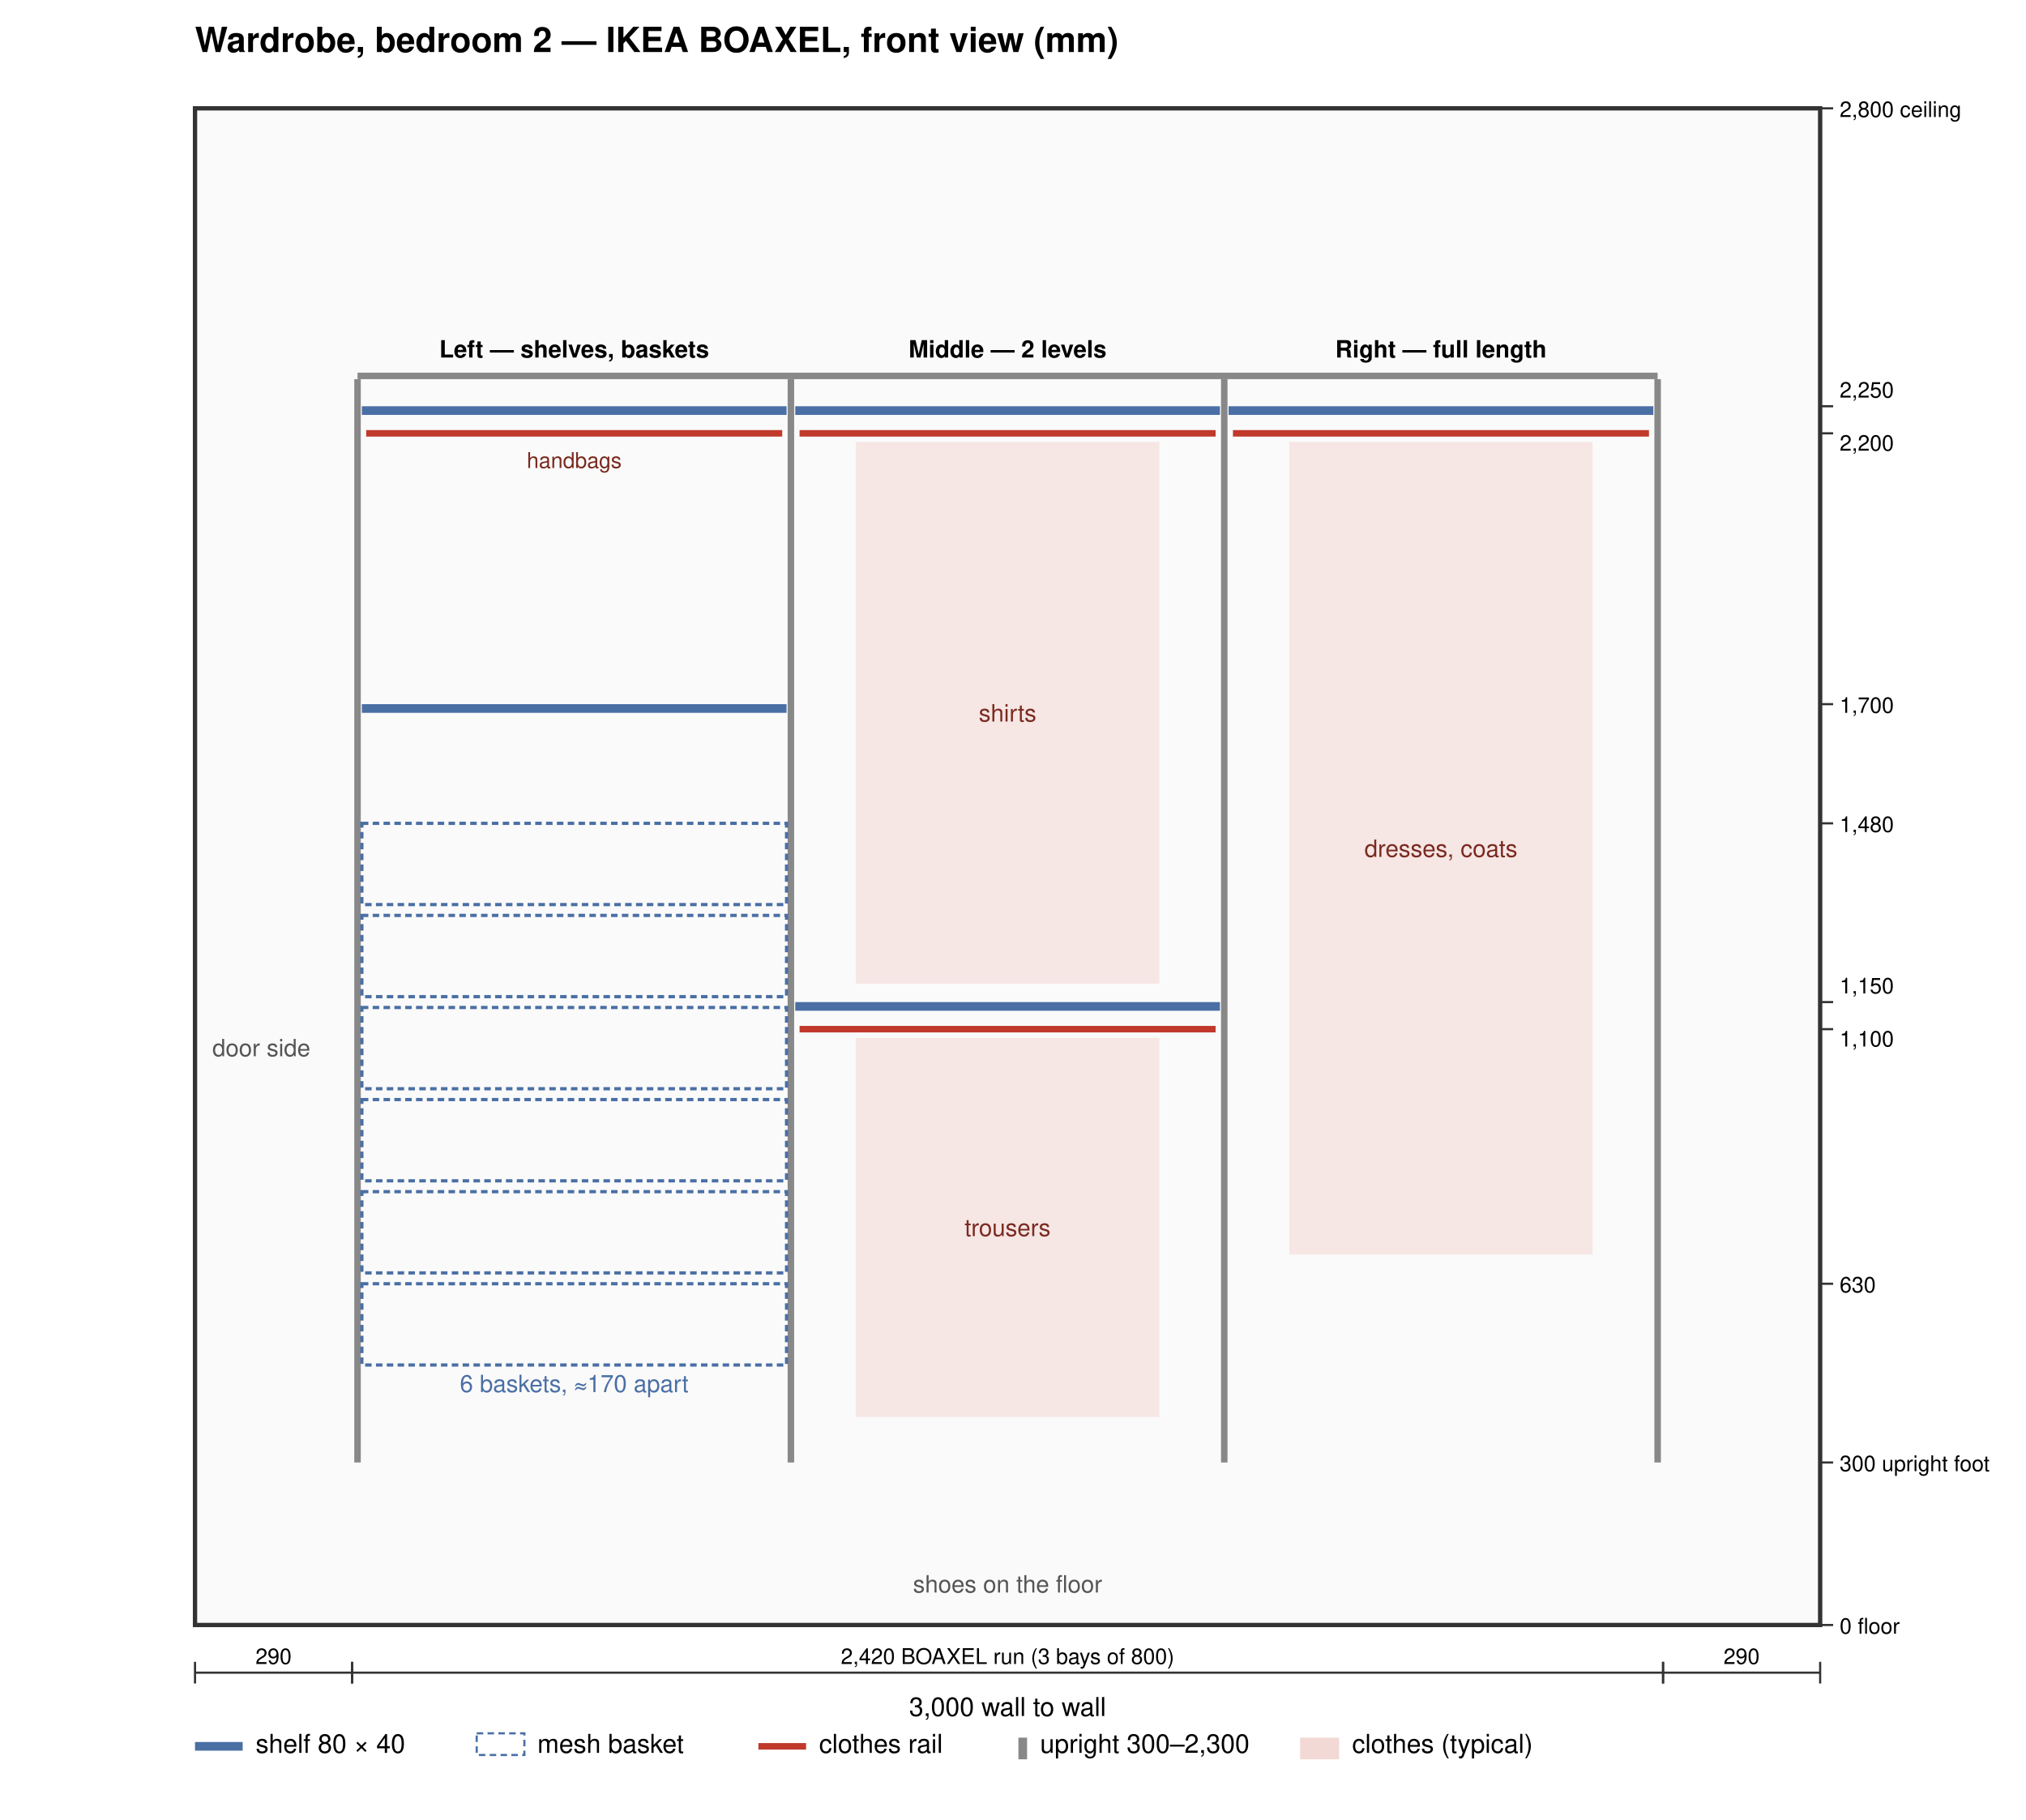
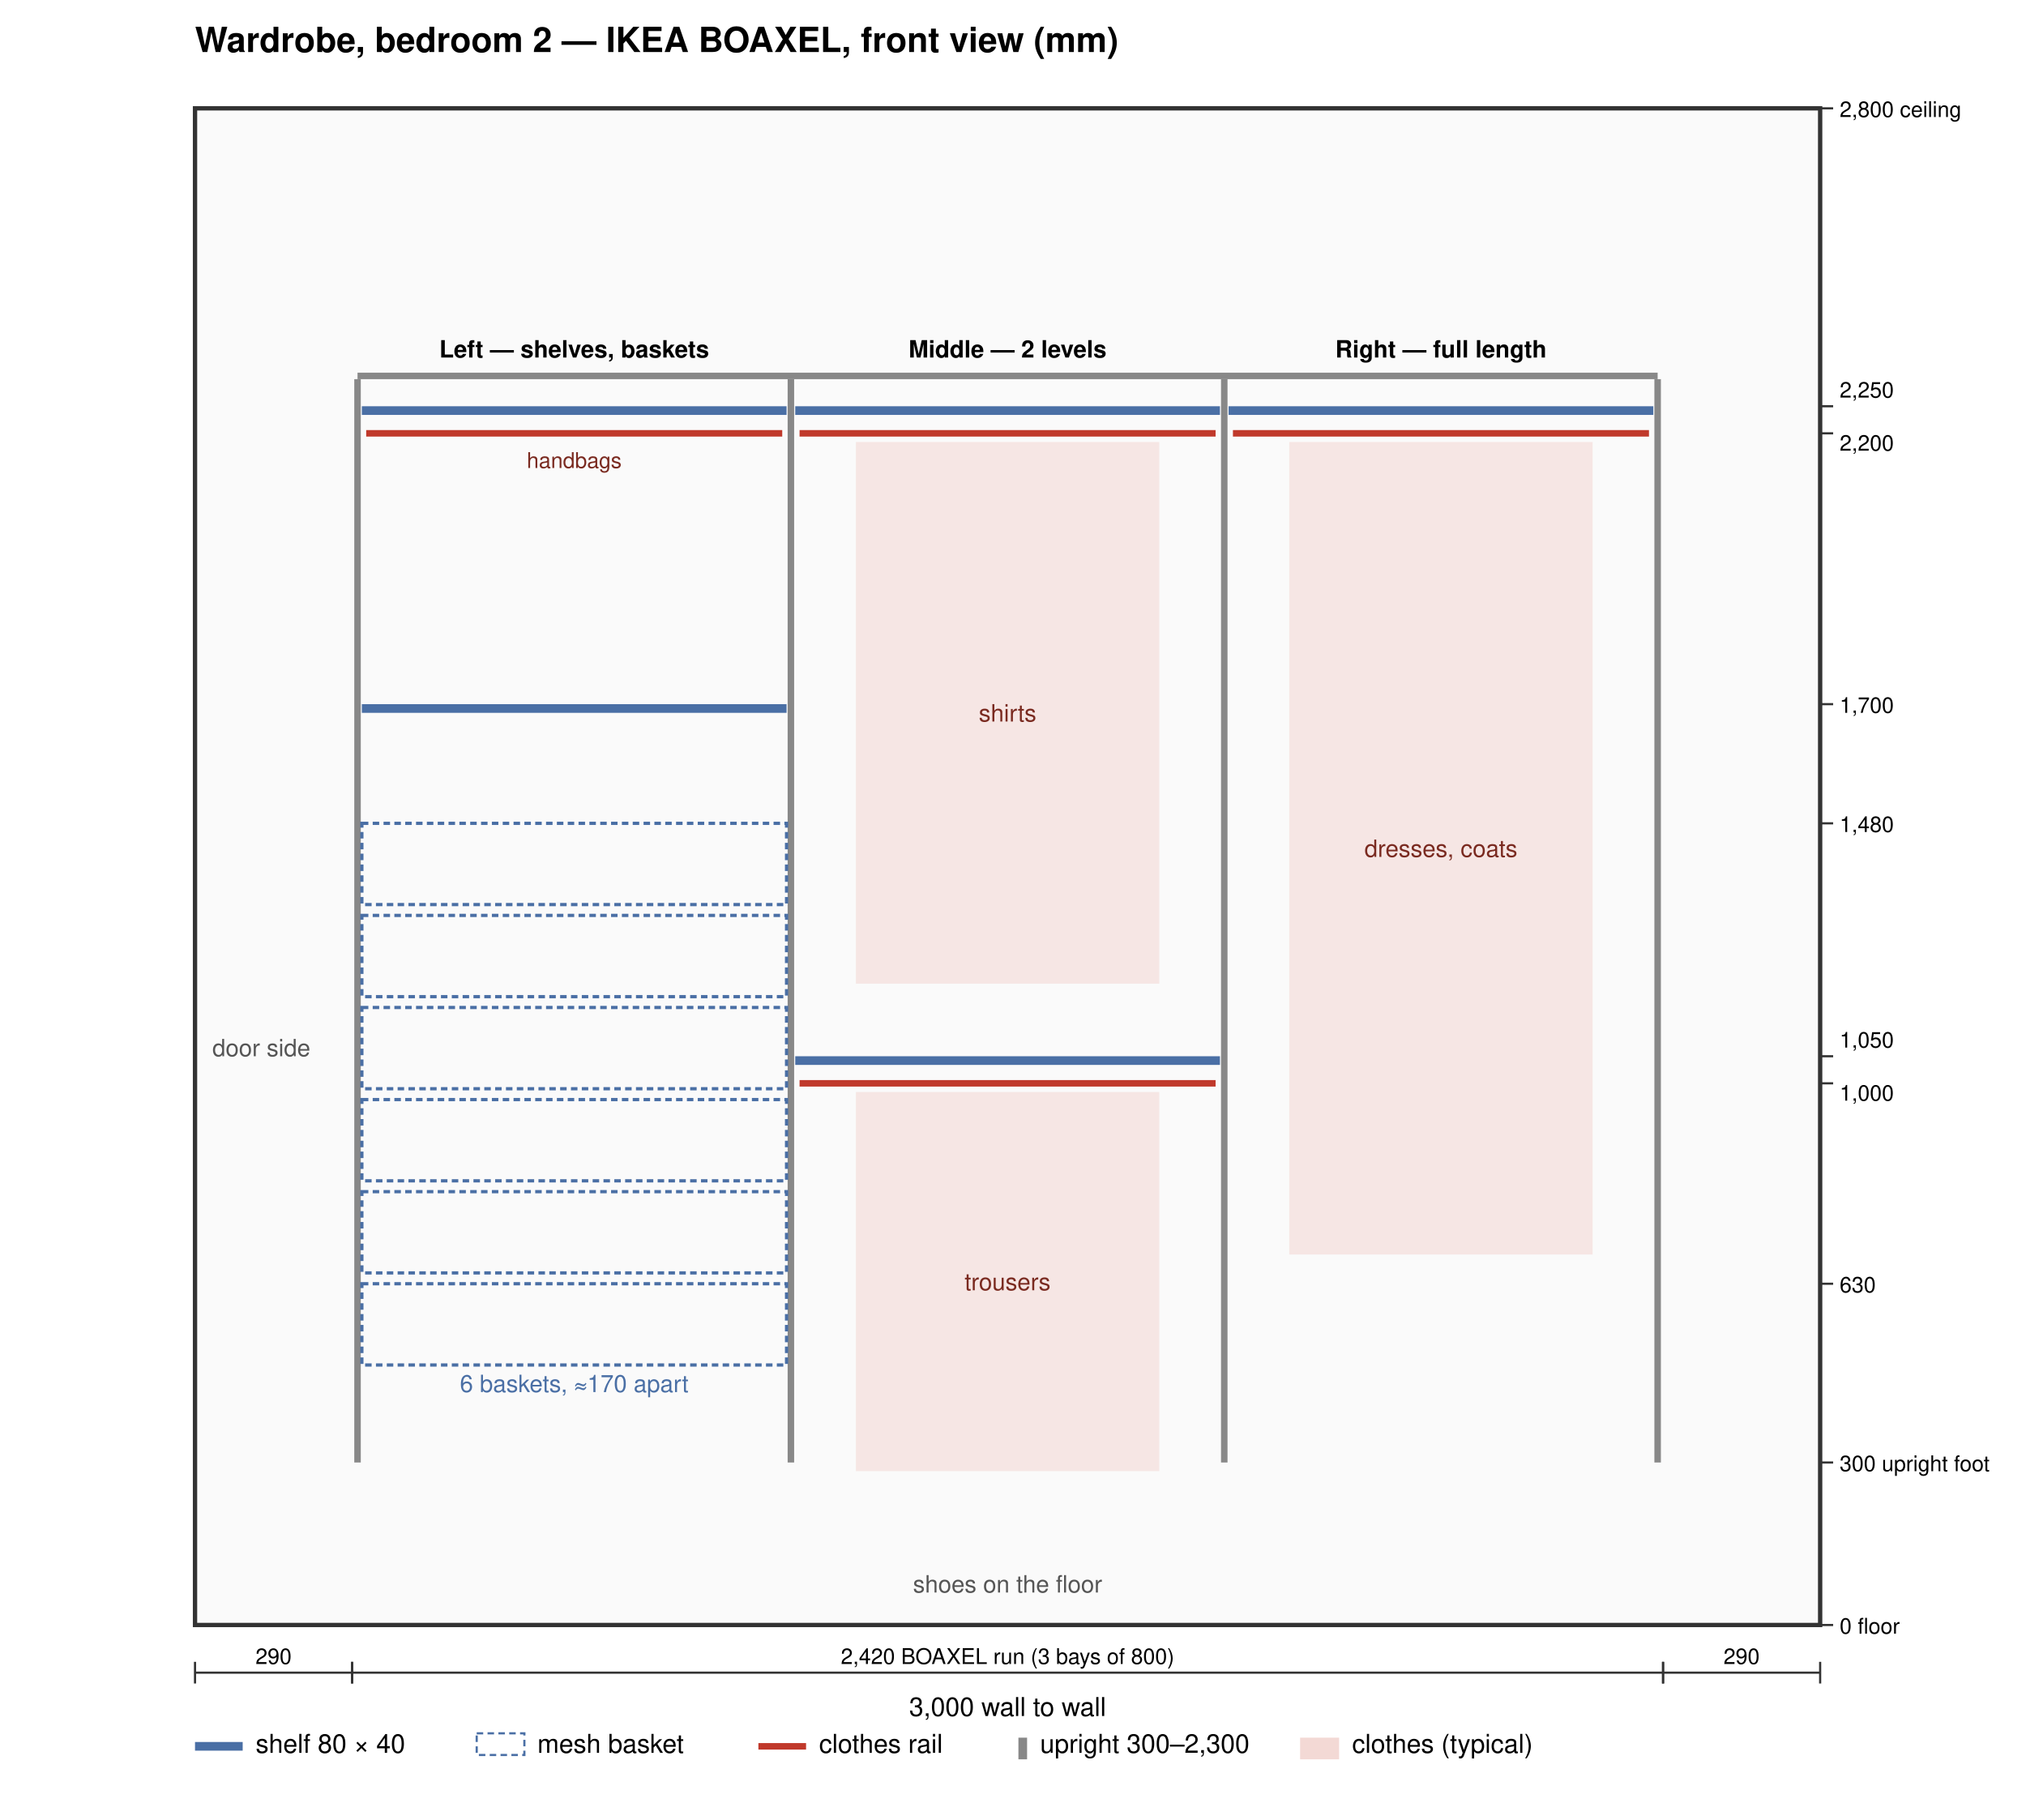
<svg xmlns="http://www.w3.org/2000/svg" viewBox="0 0 935 840" width="935" height="840" font-family="Helvetica, Arial, sans-serif" font-size="12">
  <rect width="935" height="840" fill="#fff" />
  <text x="90" y="24" font-size="16" font-weight="bold">Wardrobe, bedroom 2 — IKEA BOAXEL, front view (mm)</text>
  <rect x="90.0" y="50.0" width="750.0" height="700.0" fill="#fafafa" stroke="#333" stroke-width="2" />
  <rect x="163.5" y="175.0" width="3" height="500.0" fill="#888" />
  <rect x="363.5" y="175.0" width="3" height="500.0" fill="#888" />
  <rect x="563.5" y="175.0" width="3" height="500.0" fill="#888" />
  <rect x="763.5" y="175.0" width="3" height="500.0" fill="#888" />
  <rect x="165.0" y="172.0" width="600.0" height="3" fill="#888" />
  <rect x="167.0" y="187.5" width="196.0" height="4" fill="#4a6fa5" />
  <rect x="167.0" y="325.0" width="196.0" height="4" fill="#4a6fa5" />
  <line x1="169.0" y1="200.0" x2="361.0" y2="200.0" stroke="#c0392b" stroke-width="3" />
  <text x="265.0" y="216.0" text-anchor="middle" fill="#7a2a20" font-size="10">handbags</text>
  <rect x="167.0" y="380.0" width="196.0" height="37.5" fill="none" stroke="#4a6fa5" stroke-width="1.5" stroke-dasharray="3 2" />
  <rect x="167.0" y="422.5" width="196.0" height="37.5" fill="none" stroke="#4a6fa5" stroke-width="1.5" stroke-dasharray="3 2" />
  <rect x="167.0" y="465.0" width="196.0" height="37.5" fill="none" stroke="#4a6fa5" stroke-width="1.5" stroke-dasharray="3 2" />
  <rect x="167.0" y="507.5" width="196.0" height="37.5" fill="none" stroke="#4a6fa5" stroke-width="1.5" stroke-dasharray="3 2" />
  <rect x="167.0" y="550.0" width="196.0" height="37.5" fill="none" stroke="#4a6fa5" stroke-width="1.5" stroke-dasharray="3 2" />
  <rect x="167.0" y="592.5" width="196.0" height="37.5" fill="none" stroke="#4a6fa5" stroke-width="1.5" stroke-dasharray="3 2" />
  <text x="265.0" y="642.5" text-anchor="middle" fill="#4a6fa5" font-size="11">6 baskets, ≈170 apart</text>
  <rect x="367.0" y="187.5" width="196.0" height="4" fill="#4a6fa5" />
  <line x1="369.0" y1="200.0" x2="561.0" y2="200.0" stroke="#c0392b" stroke-width="3" />
  <rect x="395.0" y="204.0" width="140.0" height="250.0" fill="#f3d9d5" opacity="0.6" />
  <text x="465.0" y="333.0" text-anchor="middle" fill="#7a2a20" font-size="11">shirts</text>
-   <rect x="367.0" y="462.5" width="196.0" height="4" fill="#4a6fa5" />
-   <line x1="369.0" y1="475.0" x2="561.0" y2="475.0" stroke="#c0392b" stroke-width="3" />
-   <rect x="395.0" y="479.0" width="140.0" height="175.0" fill="#f3d9d5" opacity="0.6" />
-   <text x="465.0" y="570.5" text-anchor="middle" fill="#7a2a20" font-size="11">trousers</text>
+   <rect x="367.0" y="487.5" width="196.0" height="4" fill="#4a6fa5" />
+   <line x1="369.0" y1="500.0" x2="561.0" y2="500.0" stroke="#c0392b" stroke-width="3" />
+   <rect x="395.0" y="504.0" width="140.0" height="175.0" fill="#f3d9d5" opacity="0.6" />
+   <text x="465.0" y="595.5" text-anchor="middle" fill="#7a2a20" font-size="11">trousers</text>
  <rect x="567.0" y="187.5" width="196.0" height="4" fill="#4a6fa5" />
  <line x1="569.0" y1="200.0" x2="761.0" y2="200.0" stroke="#c0392b" stroke-width="3" />
  <rect x="595.0" y="204.0" width="140.0" height="375.0" fill="#f3d9d5" opacity="0.6" />
  <text x="665.0" y="395.5" text-anchor="middle" fill="#7a2a20" font-size="11">dresses, coats</text>
  <text x="98.0" y="487.5" font-size="11" fill="#555">door side</text>
  <text x="465.0" y="735.0" text-anchor="middle" fill="#555" font-size="11">shoes on the floor</text>
  <line x1="840.0" y1="50.0" x2="846.0" y2="50.0" stroke="#333" />
  <text x="849.0" y="54.0" font-size="10">2,800 ceiling</text>
  <line x1="840.0" y1="187.5" x2="846.0" y2="187.5" stroke="#333" />
  <text x="849.0" y="183.5" font-size="10">2,250</text>
  <line x1="840.0" y1="200.0" x2="846.0" y2="200.0" stroke="#333" />
  <text x="849.0" y="208.0" font-size="10">2,200</text>
  <line x1="840.0" y1="325.0" x2="846.0" y2="325.0" stroke="#333" />
  <text x="849.0" y="329.0" font-size="10">1,700</text>
  <line x1="840.0" y1="380.0" x2="846.0" y2="380.0" stroke="#333" />
  <text x="849.0" y="384.0" font-size="10">1,480</text>
  <line x1="840.0" y1="592.5" x2="846.0" y2="592.5" stroke="#333" />
  <text x="849.0" y="596.5" font-size="10">630</text>
-   <line x1="840.0" y1="462.5" x2="846.0" y2="462.5" stroke="#333" />
-   <text x="849.0" y="458.5" font-size="10">1,150</text>
-   <line x1="840.0" y1="475.0" x2="846.0" y2="475.0" stroke="#333" />
-   <text x="849.0" y="483.0" font-size="10">1,100</text>
+   <line x1="840.0" y1="487.5" x2="846.0" y2="487.5" stroke="#333" />
+   <text x="849.0" y="483.5" font-size="10">1,050</text>
+   <line x1="840.0" y1="500.0" x2="846.0" y2="500.0" stroke="#333" />
+   <text x="849.0" y="508.0" font-size="10">1,000</text>
  <line x1="840.0" y1="675.0" x2="846.0" y2="675.0" stroke="#333" />
  <text x="849.0" y="679.0" font-size="10">300 upright foot</text>
  <line x1="840.0" y1="750.0" x2="846.0" y2="750.0" stroke="#333" />
  <text x="849.0" y="754.0" font-size="10">0 floor</text>
  <line x1="90.0" y1="772.0" x2="162.5" y2="772.0" stroke="#333" />
  <line x1="90.0" y1="767.0" x2="90.0" y2="777.0" stroke="#333" />
  <line x1="162.5" y1="767.0" x2="162.5" y2="777.0" stroke="#333" />
  <text x="126.25" y="768.0" text-anchor="middle" font-size="10">290</text>
  <line x1="162.5" y1="772.0" x2="767.5" y2="772.0" stroke="#333" />
  <line x1="162.5" y1="767.0" x2="162.5" y2="777.0" stroke="#333" />
  <line x1="767.5" y1="767.0" x2="767.5" y2="777.0" stroke="#333" />
  <text x="465.0" y="768.0" text-anchor="middle" font-size="10">2,420 BOAXEL run (3 bays of 800)</text>
  <line x1="767.5" y1="772.0" x2="840.0" y2="772.0" stroke="#333" />
  <line x1="767.5" y1="767.0" x2="767.5" y2="777.0" stroke="#333" />
  <line x1="840.0" y1="767.0" x2="840.0" y2="777.0" stroke="#333" />
  <text x="803.75" y="768.0" text-anchor="middle" font-size="10">290</text>
  <text x="465.0" y="792.0" text-anchor="middle">3,000 wall to wall</text>
  <text x="265.0" y="165.0" text-anchor="middle" font-weight="bold" font-size="11">Left — shelves, baskets</text>
  <text x="465.0" y="165.0" text-anchor="middle" font-weight="bold" font-size="11">Middle — 2 levels</text>
  <text x="665.0" y="165.0" text-anchor="middle" font-weight="bold" font-size="11">Right — full length</text>
  <rect x="90" y="804.0" width="22" height="4" fill="#4a6fa5" />
  <text x="118" y="809.0">shelf 80 × 40</text>
  <rect x="220" y="800.0" width="22" height="10" fill="none" stroke="#4a6fa5" stroke-dasharray="3 2" />
  <text x="248" y="809.0">mesh basket</text>
  <line x1="350" y1="806.0" x2="372" y2="806.0" stroke="#c0392b" stroke-width="3" />
  <text x="378" y="809.0">clothes rail</text>
  <rect x="470" y="802.0" width="4" height="10" fill="#888" />
  <text x="480" y="809.0">upright 300–2,300</text>
  <rect x="600" y="802.0" width="18" height="10" fill="#f3d9d5" />
  <text x="624" y="809.0">clothes (typical)</text>
</svg>
